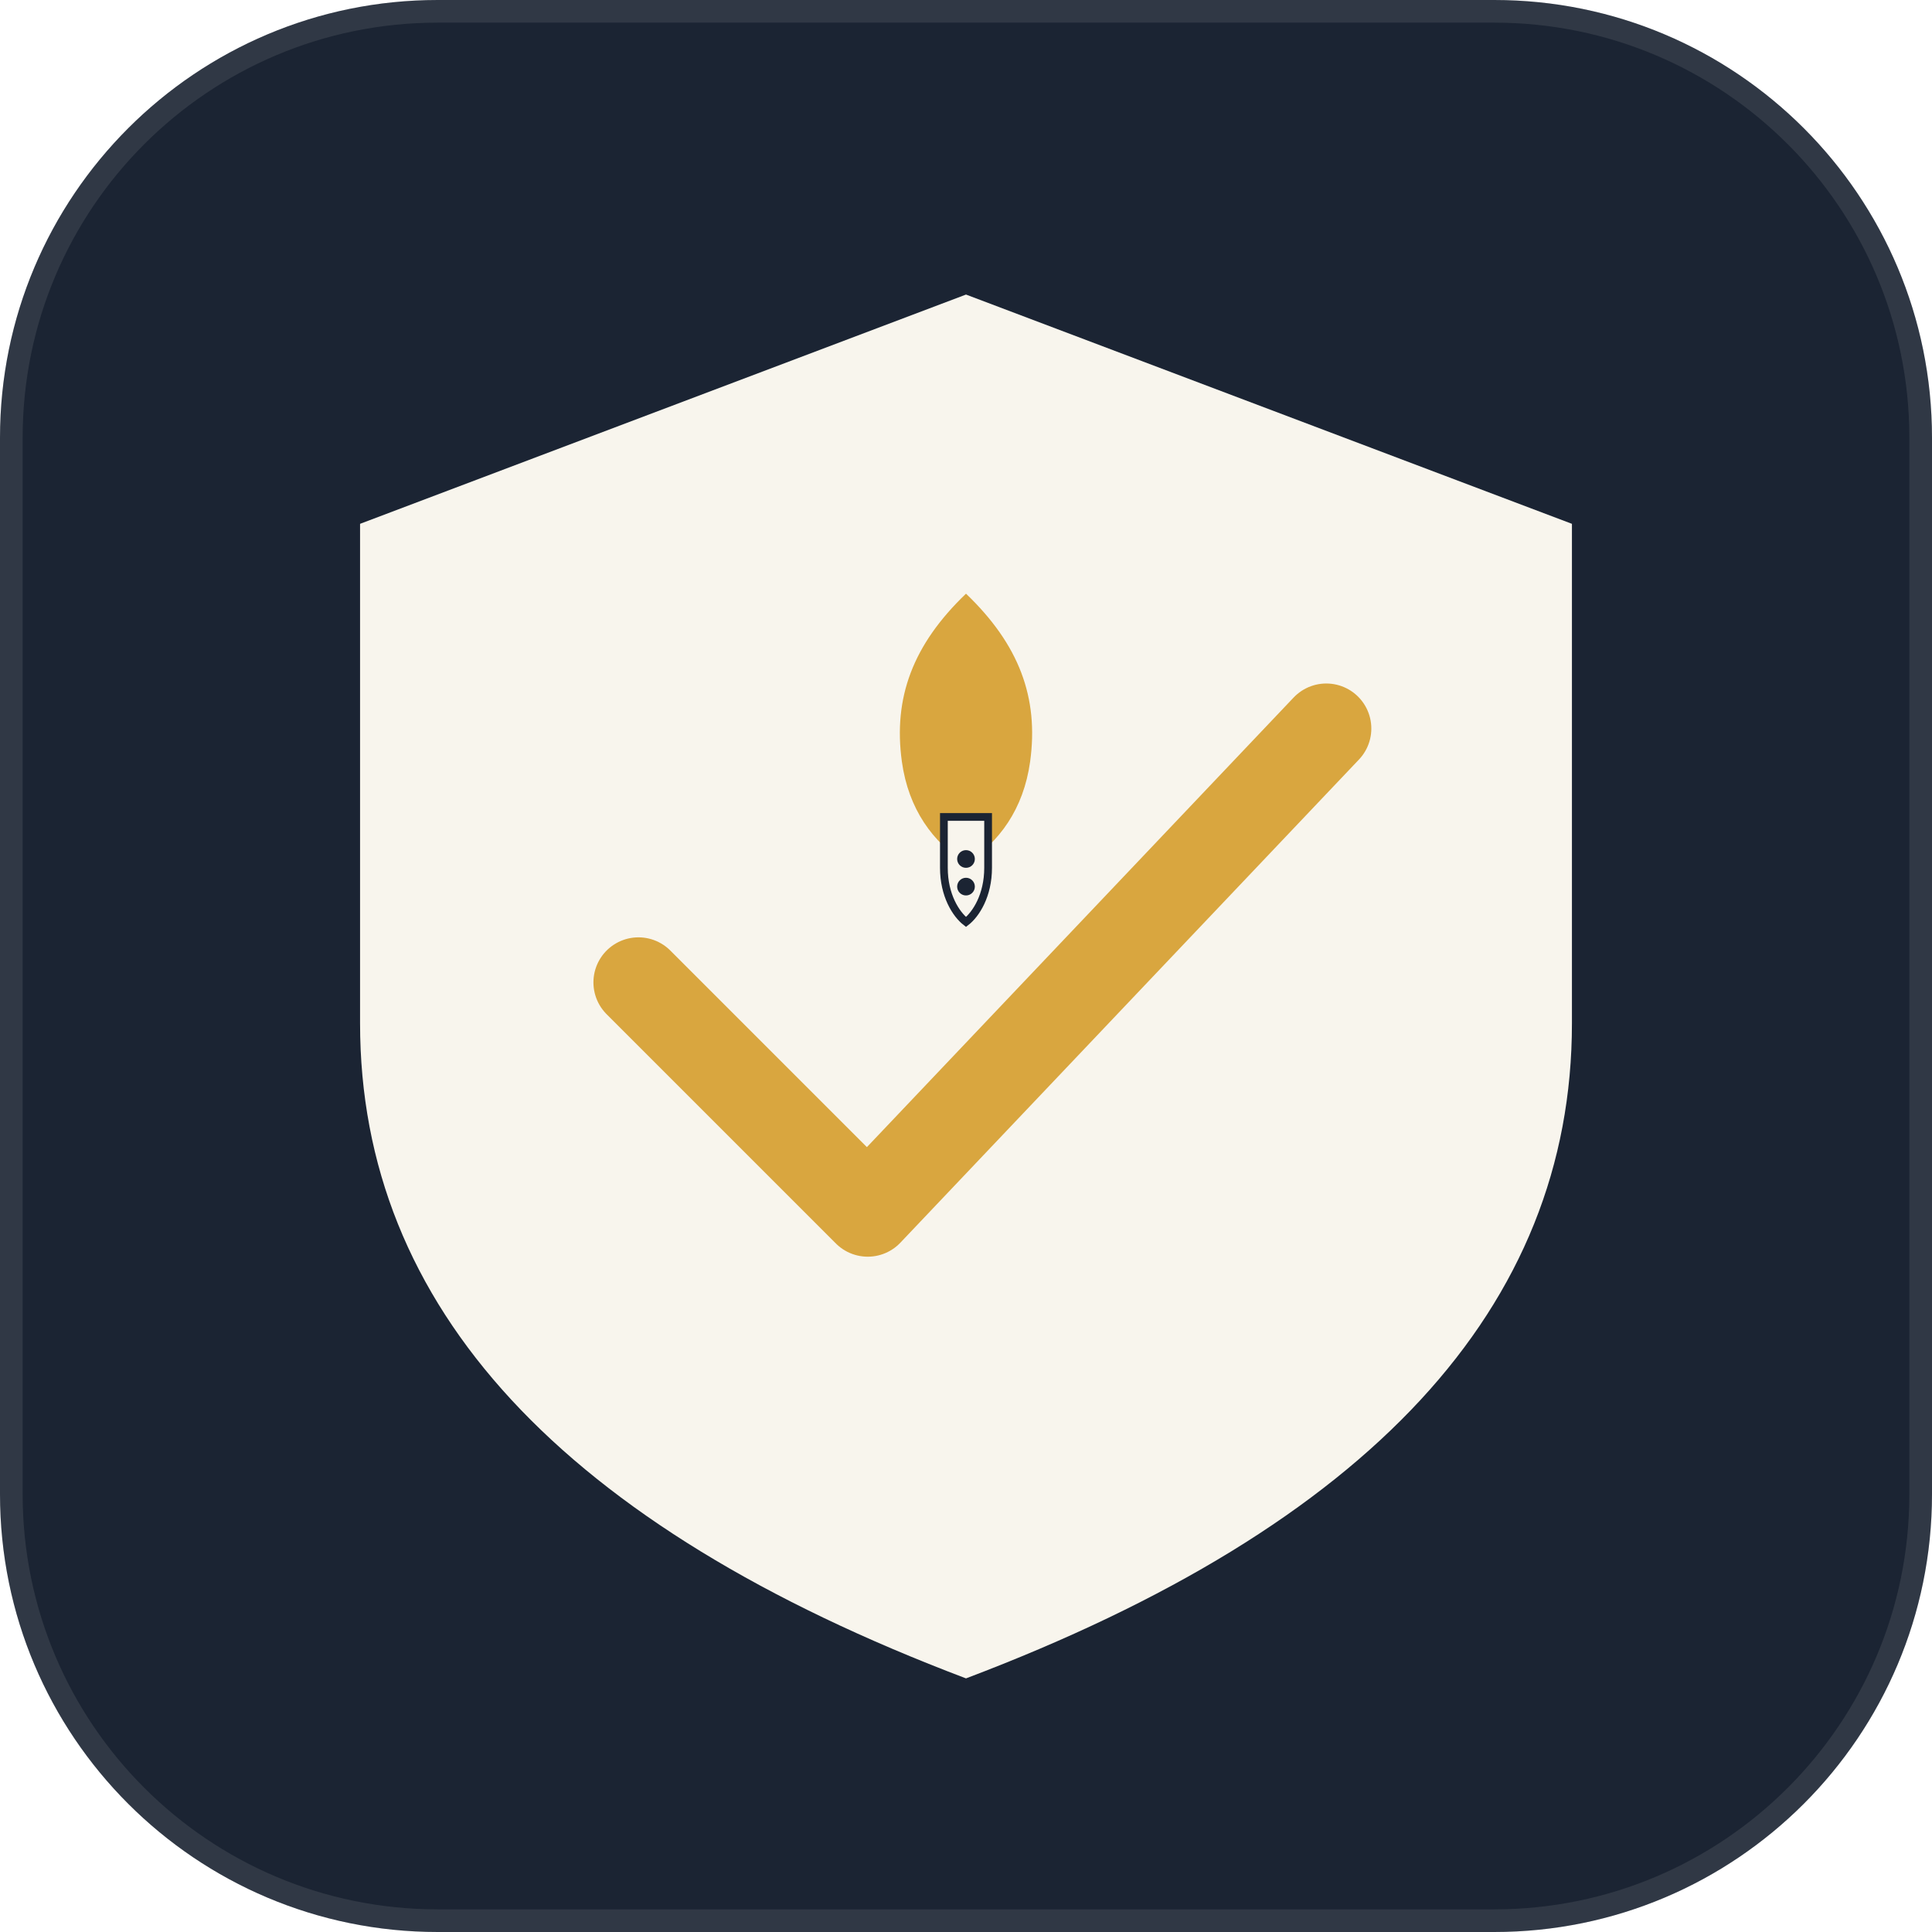
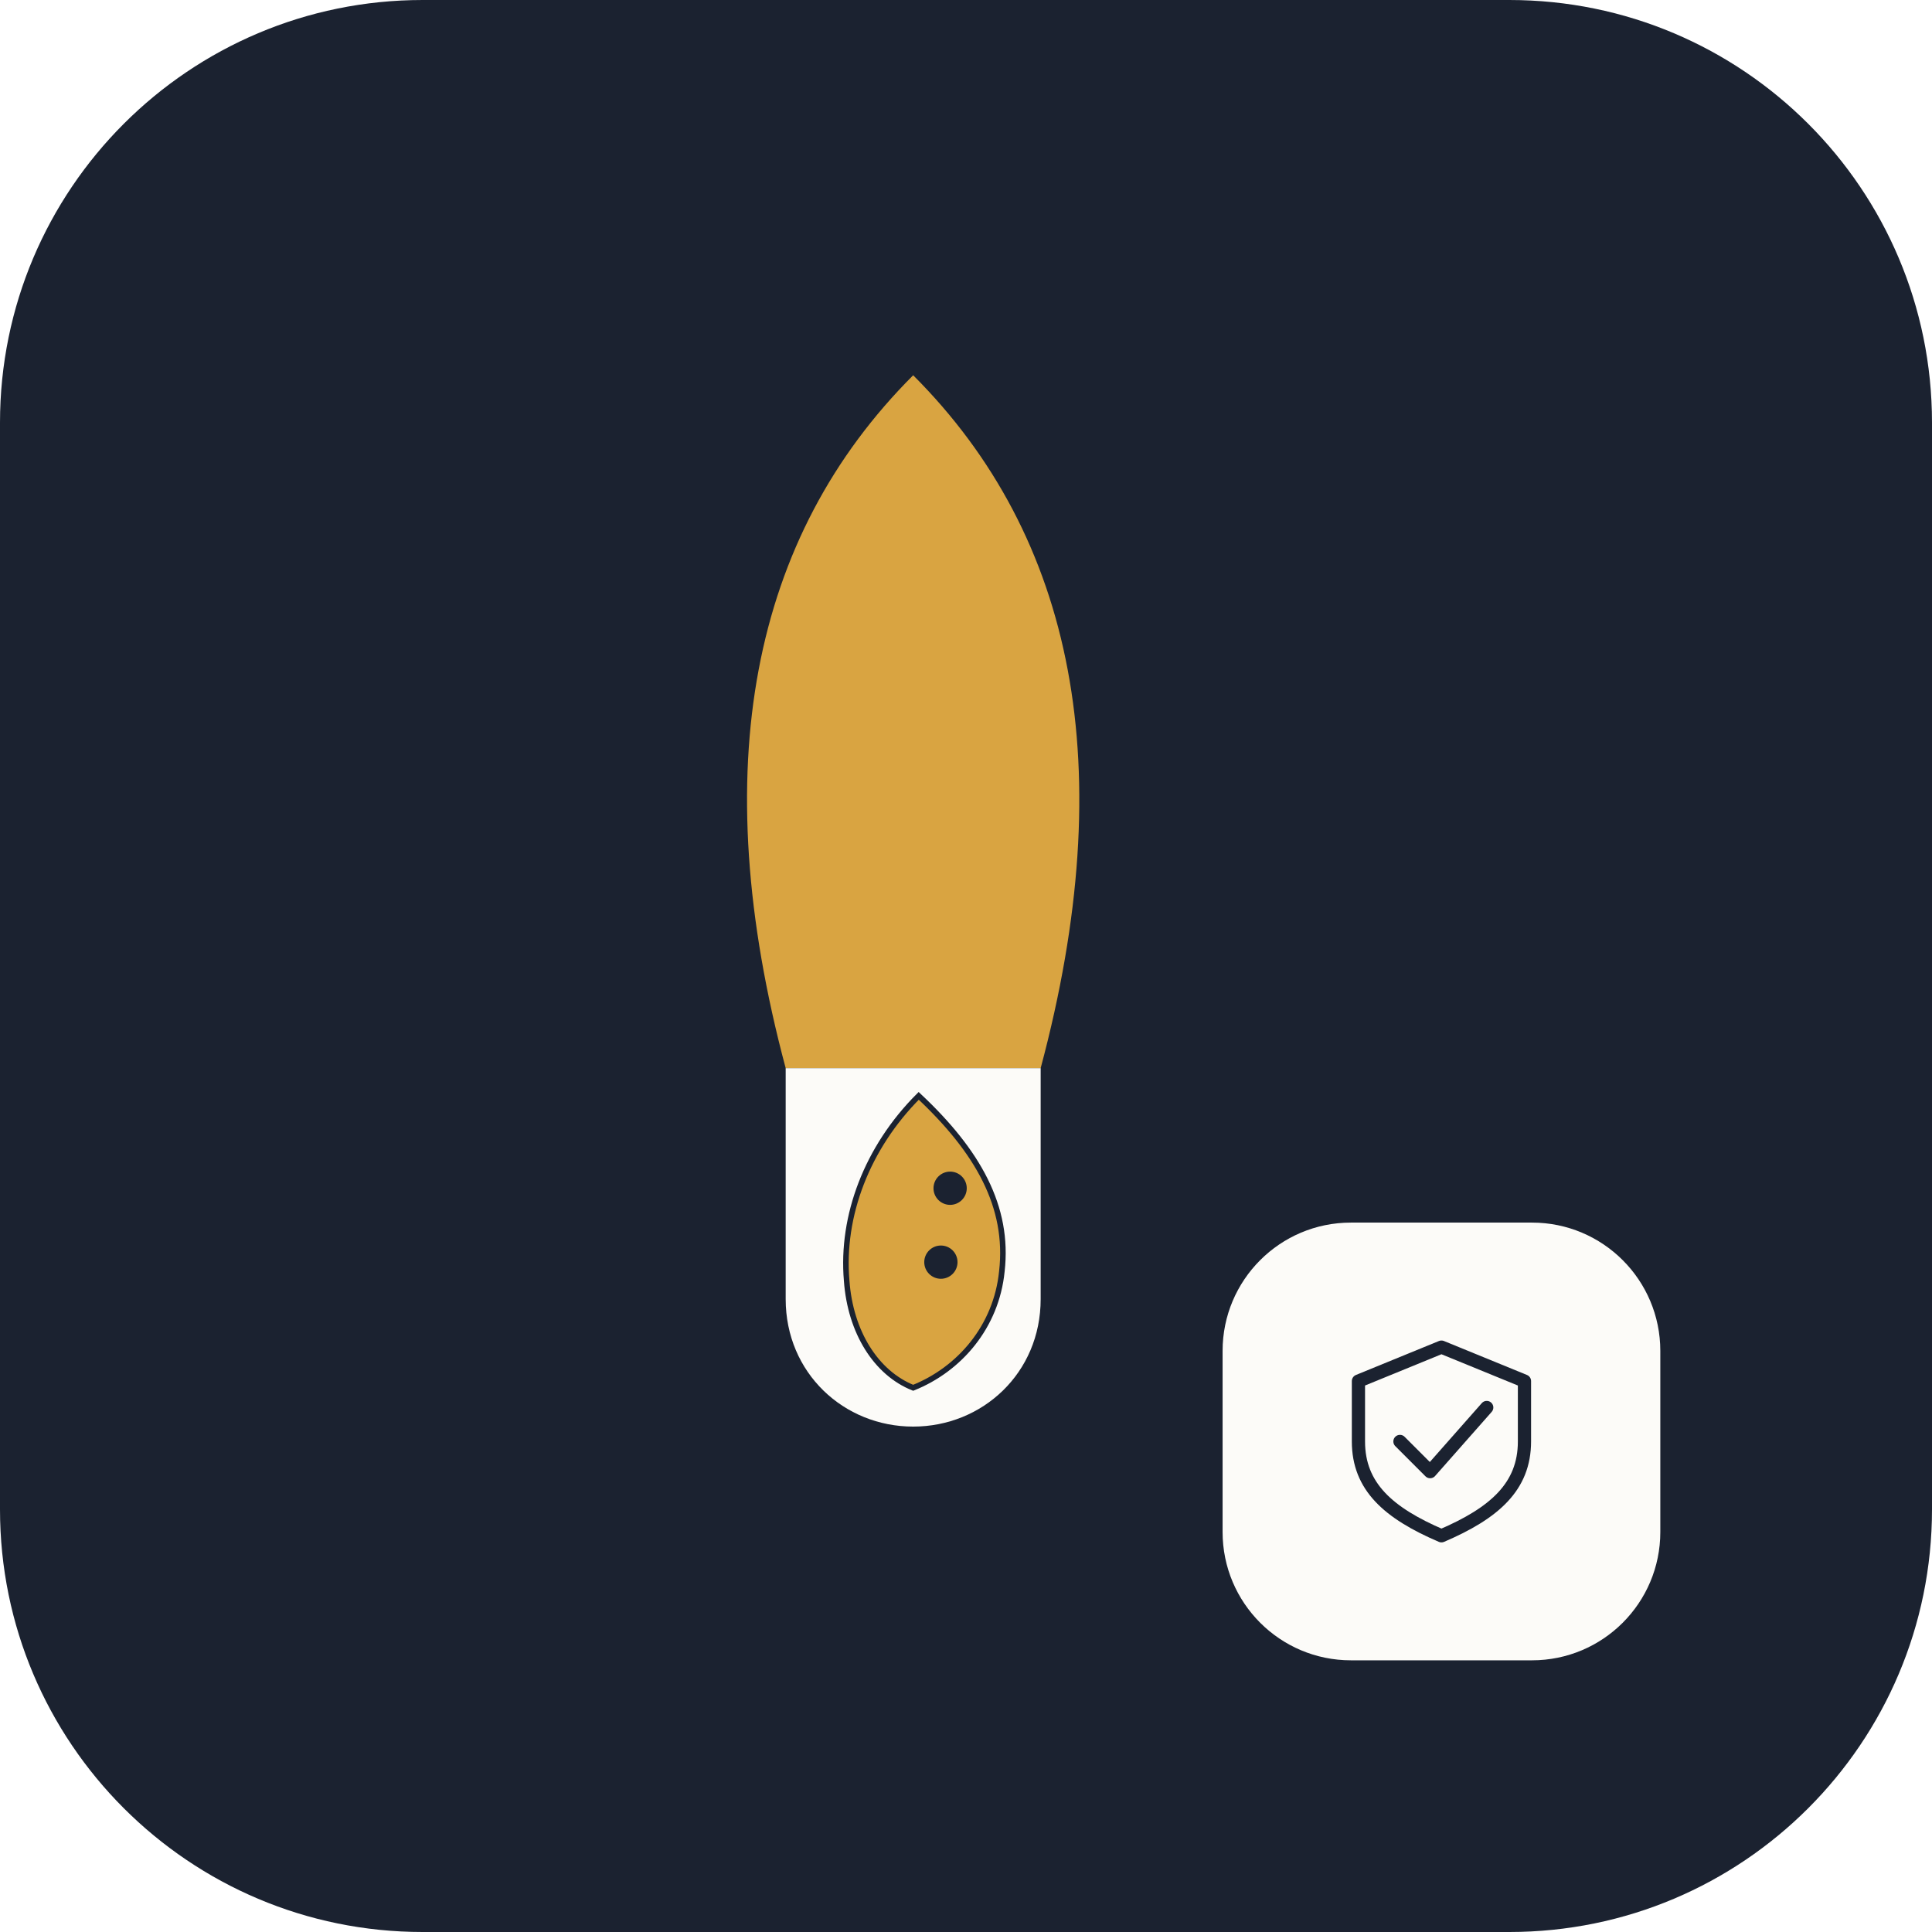
- <svg xmlns="http://www.w3.org/2000/svg" viewBox="0 0 512 512">
-   <rect width="512" height="512" rx="116" fill="#1B2433" />
-   <rect x="3" y="3" width="506" height="506" rx="113" fill="none" stroke="#F8F5ED" stroke-opacity=".10" stroke-width="6" />
-   <g transform="translate(256 256) scale(1.085) translate(-256 -256)">
-     <g>
-       <path d="M256 92 L404 148 V270 Q404 374 256 430 Q108 374 108 270 V148 Z" fill="#F8F5ED" />
-       <path d="M176 260 L232 316 L344 198" stroke="#D9A63F" stroke-width="22" fill="none" stroke-linecap="round" stroke-linejoin="round" />
-       <g transform="translate(256 198) scale(0.27)">
-         <path d="M0,-122 C-48,-76 -66,-28 -58,30 C-52,73 -30,103 0,122 C30,103 52,73 58,30 C66,-28 48,-76 0,-122 Z" fill="#D9A63F" />
-         <path d="M-20,80 L20,80 L20,126 C20,151 9,168 0,175 C-9,168 -20,151 -20,126 Z" fill="#F8F5ED" />
-         <path d="M-20,80 L20,80 L20,126 C20,151 9,168 0,175 C-9,168 -20,151 -20,126 Z" fill="none" stroke="#1B2433" stroke-width="7" />
-         <circle cx="0" cy="118" r="8" fill="#1B2433" />
-         <circle cx="0" cy="143" r="8" fill="#1B2433" />
-       </g>
-     </g>
+ <svg xmlns="http://www.w3.org/2000/svg" viewBox="0 0 512 512" role="img" aria-label="Irsyads verify">
+   <rect width="512" height="512" rx="112" fill="#1B2230" />
+   <svg x="100" y="64" width="284" height="350" viewBox="110 95 580 580">
+     <path fill="#D9A441" d="M400 100C487.5 187.5 512.5 312.5 469 475L331 475C287.5 312.5 312.5 187.5 400 100Z" />
+     <path fill="#FCFBF8" d="M331 475L469 475L469 600C469 640 437.5 669 400 669C362.5 669 331 640 331 600Z" />
+     <path fill="#D9A441" stroke="#1B2230" stroke-width="3" d="M403 490C435 520 452 550 448 585C445 615 425 638 400 648C380 640 366 618 364 590C361 555 375 518 403 490Z" />
+     <circle cx="420" cy="540" r="9" fill="#1B2230" />
+     <circle cx="415" cy="580" r="9" fill="#1B2230" />
+   </svg>
+   <rect x="324" y="324" width="116" height="116" rx="34" fill="#FCFBF8" />
+   <g transform="translate(350 350)" fill="none" stroke="#1B2230" stroke-width="3.5" stroke-linecap="round" stroke-linejoin="round">
+     <path d="M32 7l22 9v16c0 12-8 19-22 25C18 51 10 44 10 32V16zM21 32l8 8 15-17" />
  </g>
</svg>
